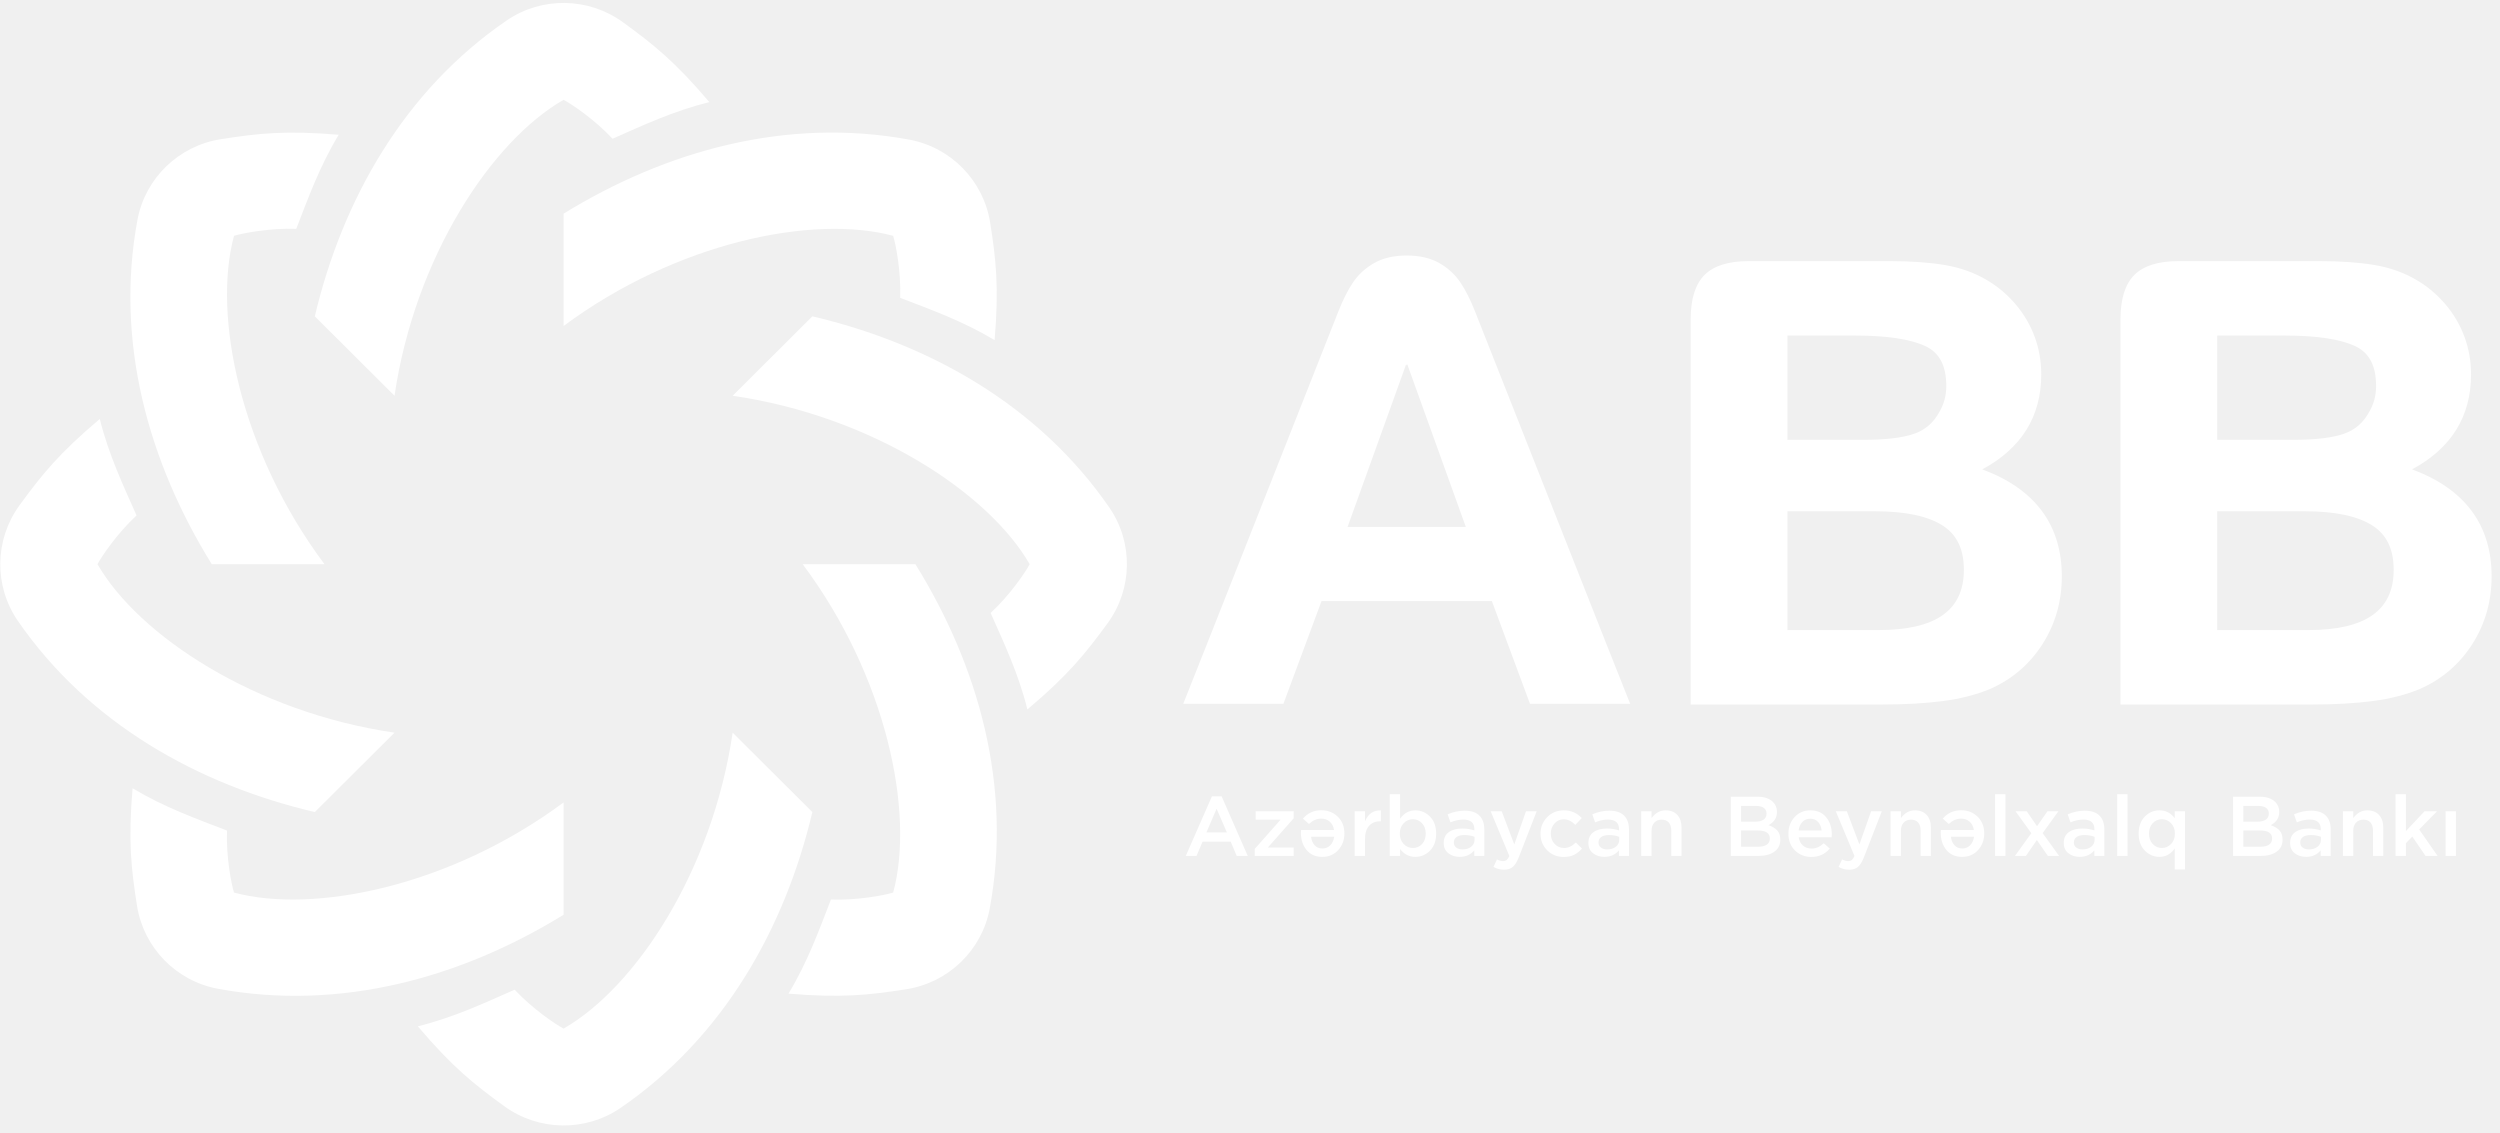
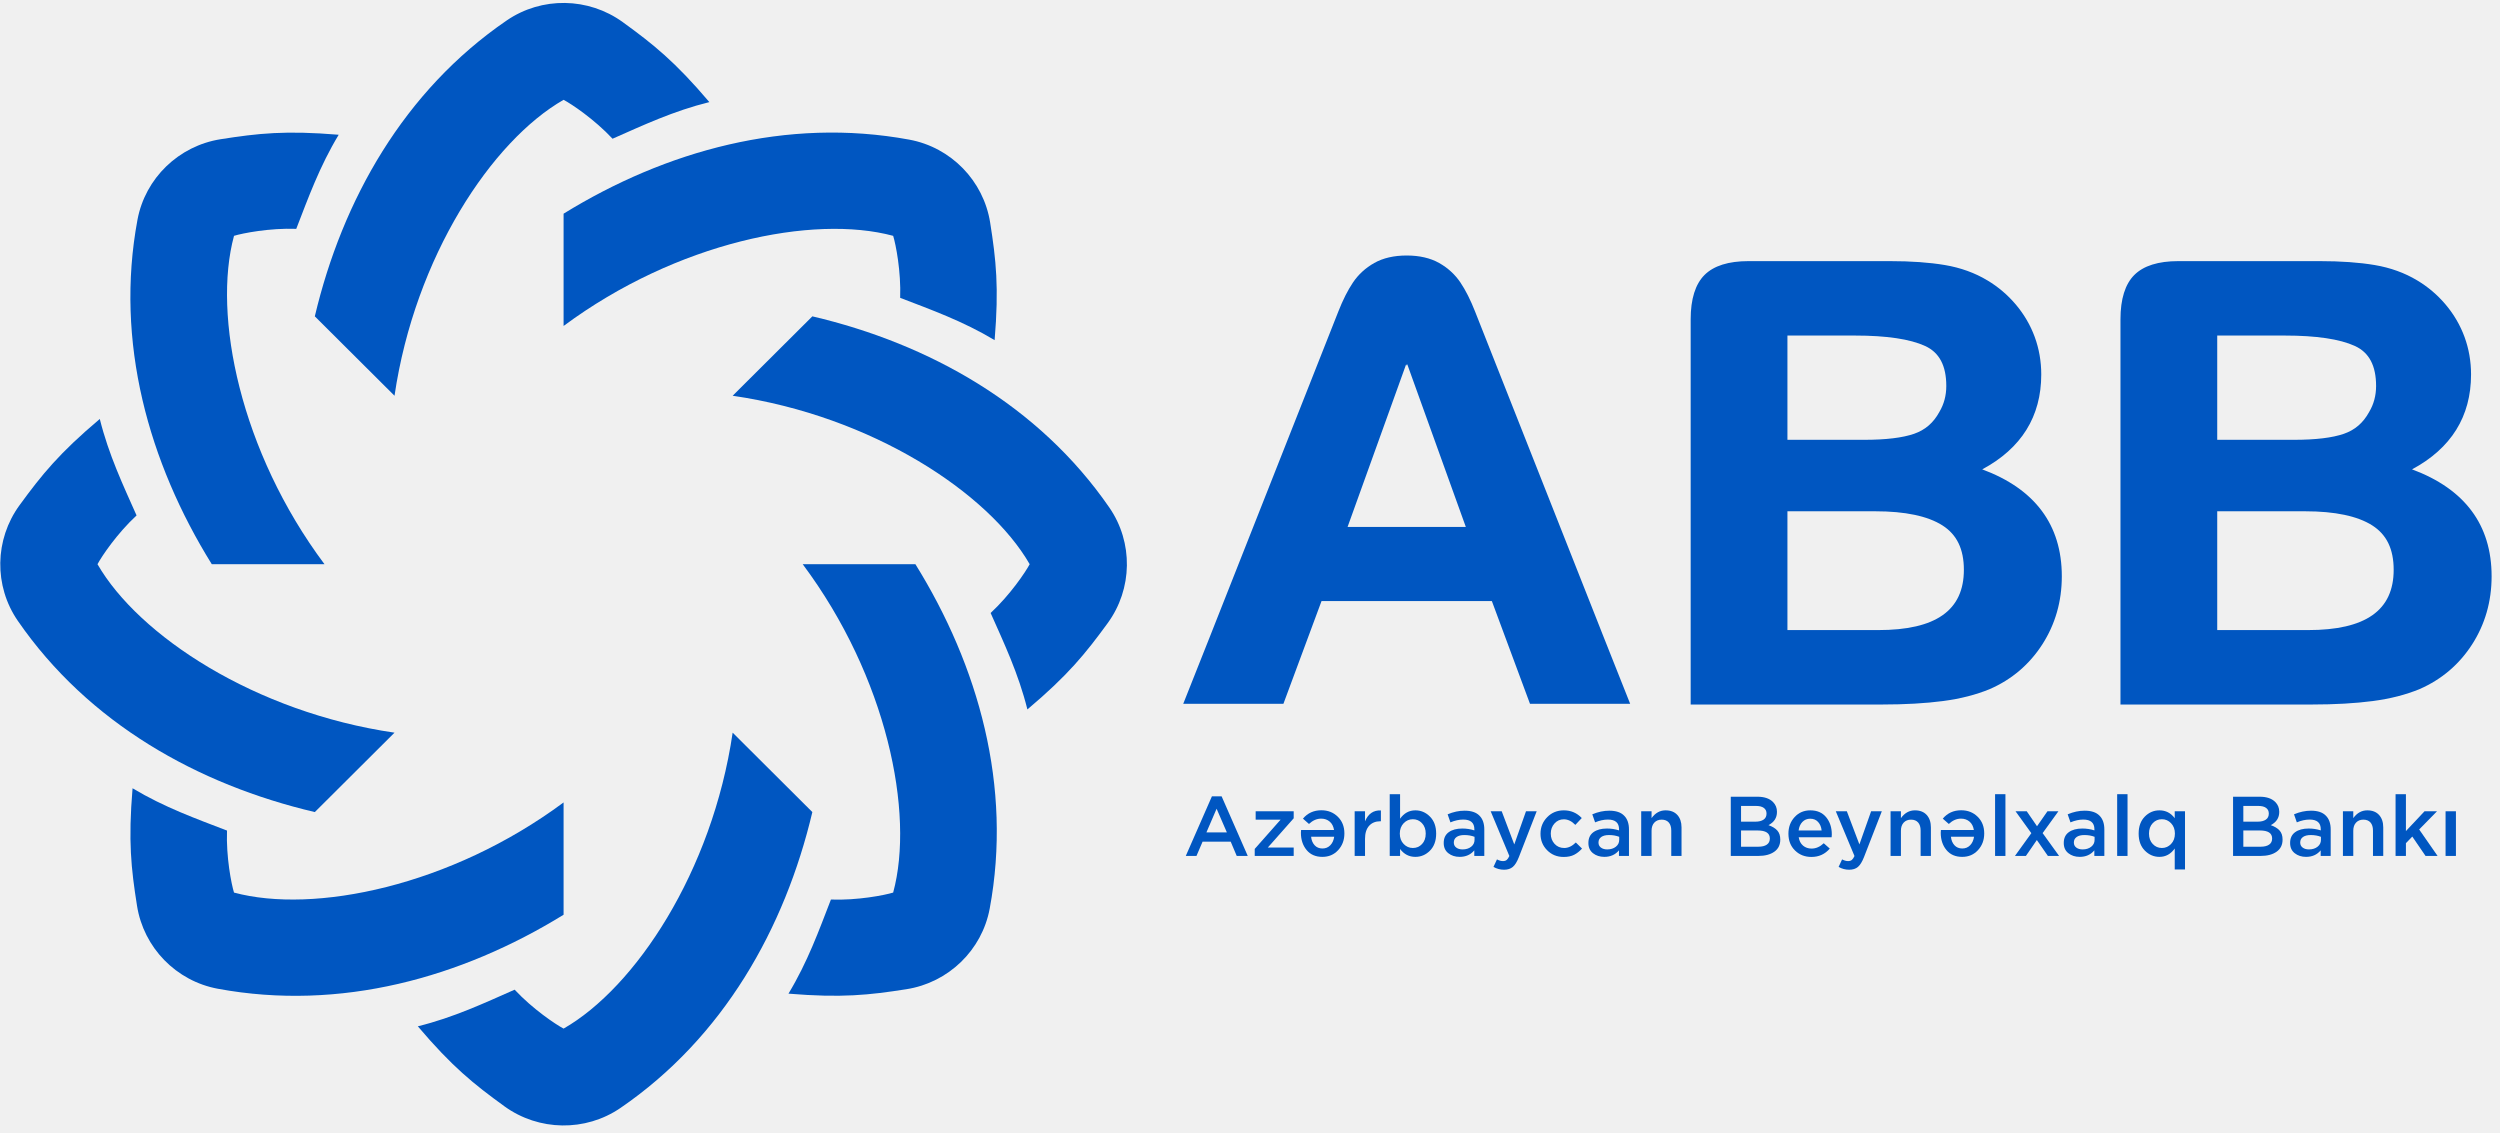
<svg xmlns="http://www.w3.org/2000/svg" width="658" height="298" viewBox="0 0 658 298" fill="none">
-   <path fill-rule="evenodd" clip-rule="evenodd" d="M494.377 165.837H470.453V134.569H493.592C501.445 134.569 507.394 135.826 511.274 138.302C515.053 140.716 516.891 144.532 516.891 149.968C516.891 160.646 509.526 165.837 494.377 165.837ZM470.453 88.318H488.26C496.531 88.318 502.735 89.242 506.701 91.068C510.444 92.793 512.264 96.241 512.264 101.609C512.264 104.104 511.656 106.387 510.435 108.434C508.882 111.289 506.704 113.167 503.782 114.177C500.746 115.226 496.341 115.759 490.692 115.759H470.453V88.318ZM521.723 123.534C532.033 118.007 537.258 109.616 537.258 98.561C537.258 95.114 536.68 91.796 535.545 88.699C534.41 85.6 532.739 82.732 530.574 80.168C528.419 77.616 525.899 75.476 523.091 73.806C519.798 71.818 516.029 70.456 511.887 69.757C507.823 69.073 502.962 68.728 497.433 68.728H460.187C454.946 68.728 451.061 69.951 448.638 72.365C446.215 74.779 444.985 78.704 444.985 84.031V155.322V170.125V185.429H460.187H466.838H495.319C501.405 185.429 506.808 185.122 511.376 184.519C515.995 183.914 520.151 182.849 523.748 181.351C529.515 178.828 534.163 174.867 537.557 169.576C540.949 164.294 542.67 158.276 542.67 151.688C542.67 138.152 535.626 128.694 521.723 123.534Z" fill="white" />
-   <path fill-rule="evenodd" clip-rule="evenodd" d="M370.102 95.857L370.244 96.243L370.384 95.857L385.802 138.681H370.244H354.684L370.102 95.857ZM347.83 158.193H370.244H392.654L402.691 185.237H429.058L421.733 166.788C421.371 165.843 420.978 164.836 420.523 163.712L388.233 81.981C387.04 78.939 385.742 76.37 384.376 74.342C382.962 72.241 381.079 70.516 378.779 69.218C376.462 67.912 373.592 67.249 370.244 67.249C366.894 67.249 364.024 67.912 361.708 69.218C359.408 70.516 357.525 72.241 356.11 74.342C354.744 76.37 353.446 78.939 352.252 81.981L319.964 163.712C319.507 164.836 319.113 165.843 318.752 166.788L311.428 185.237H337.795L347.83 158.193Z" fill="white" />
-   <path fill-rule="evenodd" clip-rule="evenodd" d="M607.499 165.837H583.574V134.569H606.715C614.567 134.569 620.517 135.826 624.397 138.302C628.176 140.716 630.014 144.532 630.014 149.968C630.014 160.646 622.649 165.837 607.499 165.837ZM583.574 88.318H601.383C609.652 88.318 615.857 89.242 619.823 91.068C623.567 92.793 625.387 96.241 625.387 101.609C625.387 104.104 624.779 106.387 623.558 108.434C622.004 111.289 619.827 113.167 616.905 114.177C613.868 115.226 609.464 115.759 603.815 115.759H583.574V88.318ZM634.845 123.534C645.156 118.007 650.381 109.616 650.381 98.561C650.381 95.114 649.804 91.796 648.668 88.699C647.533 85.6 645.861 82.732 643.696 80.168C641.542 77.616 639.022 75.476 636.214 73.806C632.921 71.818 629.152 70.456 625.01 69.757C620.946 69.073 616.085 68.728 610.556 68.728H573.31C568.069 68.728 564.183 69.951 561.761 72.365C559.338 74.779 558.108 78.704 558.108 84.031V155.322V170.125V185.429H573.31H579.961H608.44C614.527 185.429 619.931 185.122 624.499 184.519C629.118 183.914 633.273 182.849 636.87 181.351C642.638 178.828 647.286 174.867 650.68 169.576C654.072 164.294 655.793 158.276 655.793 151.688C655.793 138.152 648.749 128.694 634.845 123.534Z" fill="white" />
-   <path fill-rule="evenodd" clip-rule="evenodd" d="M55.741 148.498C39.104 121.693 30.2 89.979 36.183 57.845C38.225 46.884 47.052 38.371 58.104 36.636C67.994 35.083 75.141 34.306 89.148 35.466C84.1 43.814 81.113 52.141 77.974 60.234C70.978 59.982 63.851 61.377 61.593 62.069C55.909 83.005 63.244 118.846 85.405 148.498H55.741Z" fill="white" />
-   <path fill-rule="evenodd" clip-rule="evenodd" d="M82.86 83.262C90.119 52.587 106.331 23.888 133.367 5.383C142.589 -0.931 154.874 -0.731 163.92 5.829C172.015 11.698 177.621 16.183 186.702 26.872C177.207 29.219 169.186 33.004 161.222 36.514C156.454 31.406 150.425 27.371 148.336 26.271C129.46 37.069 109.209 67.582 103.837 104.162L82.86 83.262Z" fill="white" />
-   <path fill-rule="evenodd" clip-rule="evenodd" d="M148.336 56.239C175.239 39.663 207.07 30.791 239.321 36.753C250.322 38.787 258.867 47.582 260.61 58.594C262.166 68.447 262.948 75.569 261.784 89.525C253.404 84.495 245.047 81.519 236.923 78.391C237.177 71.42 235.778 64.32 235.081 62.07C214.069 56.407 178.098 63.715 148.336 85.795V56.239Z" fill="white" />
-   <path fill-rule="evenodd" clip-rule="evenodd" d="M213.813 83.261C244.601 90.493 273.404 106.646 291.977 133.584C298.314 142.773 298.114 155.013 291.529 164.026C285.639 172.09 281.138 177.676 270.41 186.724C268.054 177.263 264.255 169.273 260.733 161.337C265.859 156.586 269.908 150.58 271.013 148.498C260.175 129.691 229.551 109.514 192.836 104.161L213.813 83.261Z" fill="white" />
-   <path fill-rule="evenodd" clip-rule="evenodd" d="M240.934 148.497C257.57 175.301 266.475 207.015 260.49 239.15C258.449 250.111 249.622 258.625 238.57 260.36C228.681 261.911 221.533 262.689 207.526 261.529C212.574 253.181 215.561 244.853 218.701 236.76C225.697 237.014 232.822 235.619 235.081 234.925C240.765 213.99 233.43 178.148 211.268 148.497H240.934Z" fill="white" />
-   <path fill-rule="evenodd" clip-rule="evenodd" d="M213.812 213.737C206.553 244.411 190.341 273.111 163.305 291.616C154.083 297.928 141.798 297.729 132.751 291.17C124.658 285.301 119.052 280.816 109.971 270.126C119.465 267.778 127.487 263.994 135.451 260.485C140.218 265.591 146.247 269.626 148.337 270.727C167.213 259.927 187.463 229.417 192.835 192.836L213.812 213.737Z" fill="white" />
-   <path fill-rule="evenodd" clip-rule="evenodd" d="M148.336 240.758C121.433 257.334 89.602 266.207 57.351 260.243C46.35 258.21 37.804 249.414 36.064 238.402C34.506 228.55 33.725 221.429 34.889 207.472C43.269 212.501 51.626 215.477 59.749 218.607C59.495 225.577 60.895 232.676 61.591 234.926C82.603 240.59 118.576 233.281 148.336 211.201V240.758Z" fill="white" />
-   <path fill-rule="evenodd" clip-rule="evenodd" d="M82.861 213.737C52.074 206.505 23.27 190.353 4.697 163.414C-1.64 154.225 -1.439 141.987 5.145 132.972C11.035 124.909 15.537 119.322 26.265 110.274C28.62 119.733 32.419 127.726 35.942 135.661C30.815 140.411 26.766 146.418 25.661 148.5C36.499 167.307 67.124 187.484 103.838 192.838L82.861 213.737Z" fill="white" />
-   <path fill-rule="evenodd" clip-rule="evenodd" d="M317.527 219.094H322.913L320.209 212.859L317.527 219.094ZM312.098 225.284L318.98 209.587H321.527L328.41 225.284H325.506L323.919 221.521H316.522L314.913 225.284H312.098Z" fill="white" />
-   <path fill-rule="evenodd" clip-rule="evenodd" d="M330.243 225.282V223.434L337.058 215.729H330.489V213.527H340.5V215.375L333.684 223.077H340.5V225.282H330.243Z" fill="white" />
-   <path fill-rule="evenodd" clip-rule="evenodd" d="M351.16 220.23H345.083C345.17 221.135 345.476 221.877 345.998 222.456C346.519 223.035 347.212 223.323 348.076 223.323C348.896 223.323 349.58 223.042 350.132 222.478C350.683 221.915 351.025 221.165 351.16 220.23ZM347.785 213.26C349.513 213.26 350.956 213.829 352.111 214.965C353.265 216.101 353.843 217.557 353.843 219.339V219.384C353.843 221.106 353.297 222.561 352.21 223.748C351.123 224.936 349.737 225.529 348.054 225.529C346.265 225.529 344.877 224.924 343.886 223.714C342.896 222.506 342.4 221.002 342.4 219.206C342.4 219.057 342.415 218.805 342.444 218.449H351.116C350.965 217.498 350.586 216.764 349.975 216.245C349.364 215.725 348.62 215.465 347.741 215.465C346.58 215.465 345.506 215.932 344.523 216.867L342.936 215.465C344.172 213.995 345.789 213.26 347.785 213.26Z" fill="white" />
-   <path fill-rule="evenodd" clip-rule="evenodd" d="M356.547 225.285V213.53H359.273V216.178C360.108 214.174 361.5 213.216 363.452 213.304V216.156H363.297C362.058 216.156 361.079 216.553 360.357 217.346C359.634 218.142 359.273 219.295 359.273 220.809V225.285H356.547Z" fill="white" />
-   <path fill-rule="evenodd" clip-rule="evenodd" d="M369.439 222.132C370.109 222.837 370.92 223.191 371.874 223.191C372.828 223.191 373.629 222.846 374.277 222.156C374.924 221.465 375.249 220.555 375.249 219.428V219.384C375.249 218.269 374.921 217.365 374.266 216.666C373.61 215.969 372.813 215.62 371.874 215.62C370.92 215.62 370.109 215.974 369.439 216.677C368.769 217.382 368.433 218.284 368.433 219.384V219.428C368.433 220.526 368.769 221.428 369.439 222.132ZM372.523 225.528C370.884 225.528 369.543 224.838 368.5 223.457V225.283H365.774V209.03H368.5V215.486C369.543 214.018 370.884 213.282 372.523 213.282C373.997 213.282 375.279 213.832 376.365 214.93C377.454 216.029 377.997 217.513 377.997 219.384V219.428C377.997 221.297 377.459 222.782 376.378 223.881C375.297 224.979 374.013 225.528 372.523 225.528Z" fill="white" />
-   <path fill-rule="evenodd" clip-rule="evenodd" d="M384.948 223.567C385.855 223.567 386.608 223.335 387.205 222.866C387.802 222.399 388.099 221.795 388.099 221.053V220.249C387.295 219.939 386.4 219.784 385.417 219.784C384.538 219.784 383.856 219.955 383.372 220.295C382.889 220.638 382.647 221.118 382.647 221.743V221.787C382.647 222.335 382.861 222.771 383.295 223.089C383.725 223.41 384.277 223.567 384.948 223.567ZM384.189 225.527C383.01 225.527 382.017 225.209 381.206 224.571C380.394 223.932 379.987 223.041 379.987 221.899V221.855C379.987 220.607 380.43 219.664 381.317 219.027C382.202 218.388 383.392 218.068 384.88 218.068C385.968 218.068 387.026 218.232 388.053 218.559V218.269C388.053 216.561 387.078 215.709 385.127 215.709C384.053 215.709 382.929 215.954 381.753 216.444L381.016 214.328C382.52 213.69 384.009 213.372 385.485 213.372C387.241 213.372 388.546 213.809 389.394 214.685C390.244 215.53 390.669 216.74 390.669 218.313V225.283H388.032V223.813C387.078 224.956 385.797 225.527 384.189 225.527Z" fill="white" />
-   <path fill-rule="evenodd" clip-rule="evenodd" d="M398.558 222.255L401.642 213.527H404.457L399.765 225.594C399.287 226.811 398.76 227.669 398.179 228.166C397.597 228.664 396.829 228.912 395.876 228.912C394.878 228.912 393.947 228.666 393.081 228.176L393.999 226.195C394.566 226.493 395.095 226.64 395.586 226.64C395.988 226.64 396.313 226.54 396.558 226.34C396.803 226.14 397.038 225.795 397.26 225.304L392.346 213.527H395.25L398.558 222.255Z" fill="white" />
-   <path fill-rule="evenodd" clip-rule="evenodd" d="M411.563 225.55C409.82 225.55 408.367 224.961 407.204 223.782C406.042 222.601 405.461 221.165 405.461 219.472V219.428C405.461 217.735 406.046 216.287 407.217 215.085C408.385 213.883 409.85 213.282 411.607 213.282C413.47 213.282 415.041 213.959 416.323 215.308L414.625 217.112C413.684 216.132 412.673 215.642 411.584 215.642C410.616 215.642 409.804 216.005 409.149 216.733C408.493 217.461 408.167 218.344 408.167 219.384V219.428C408.167 220.482 408.497 221.372 409.16 222.1C409.822 222.826 410.668 223.191 411.697 223.191C412.769 223.191 413.79 222.709 414.758 221.743L416.389 223.346C415.749 224.058 415.055 224.603 414.311 224.983C413.566 225.362 412.649 225.55 411.563 225.55Z" fill="white" />
-   <path fill-rule="evenodd" clip-rule="evenodd" d="M423.025 223.567C423.934 223.567 424.687 223.335 425.283 222.866C425.88 222.399 426.177 221.795 426.177 221.053V220.249C425.372 219.939 424.479 219.784 423.495 219.784C422.616 219.784 421.935 219.955 421.451 220.295C420.966 220.638 420.724 221.118 420.724 221.743V221.787C420.724 222.335 420.94 222.771 421.372 223.089C421.804 223.41 422.356 223.567 423.025 223.567ZM422.266 225.527C421.089 225.527 420.095 225.209 419.283 224.571C418.471 223.932 418.066 223.041 418.066 221.899V221.855C418.066 220.607 418.508 219.664 419.394 219.027C420.28 218.388 421.469 218.068 422.958 218.068C424.047 218.068 425.103 218.232 426.132 218.559V218.269C426.132 216.561 425.157 215.709 423.204 215.709C422.132 215.709 421.006 215.954 419.83 216.444L419.093 214.328C420.598 213.69 422.087 213.372 423.562 213.372C425.319 213.372 426.624 213.809 427.473 214.685C428.323 215.53 428.746 216.74 428.746 218.313V225.283H426.111V223.813C425.157 224.956 423.875 225.527 422.266 225.527Z" fill="white" />
-   <path fill-rule="evenodd" clip-rule="evenodd" d="M431.965 225.283V213.527H434.692V215.329C435.676 213.964 436.904 213.282 438.378 213.282C439.705 213.282 440.736 213.686 441.474 214.495C442.211 215.304 442.579 216.399 442.579 217.78V225.283H439.877V218.603C439.877 217.683 439.655 216.975 439.217 216.475C438.776 215.979 438.154 215.73 437.351 215.73C436.546 215.73 435.902 215.99 435.417 216.51C434.934 217.029 434.692 217.742 434.692 218.647V225.283H431.965Z" fill="white" />
-   <path fill-rule="evenodd" clip-rule="evenodd" d="M465.82 220.718V220.674C465.82 219.278 464.748 218.581 462.603 218.581H458.245V222.855H462.803C463.758 222.855 464.497 222.673 465.027 222.309C465.556 221.946 465.82 221.415 465.82 220.718ZM464.948 214.149V214.105C464.948 213.481 464.713 212.996 464.244 212.647C463.774 212.299 463.094 212.123 462.2 212.123H458.245V216.264H461.999C462.923 216.264 463.645 216.085 464.167 215.729C464.688 215.375 464.948 214.848 464.948 214.149ZM455.54 225.282V209.696H462.557C464.358 209.696 465.723 210.156 466.647 211.077C467.346 211.775 467.697 212.636 467.697 213.659V213.703C467.697 215.249 466.951 216.406 465.461 217.176C466.476 217.534 467.247 218.001 467.775 218.581C468.303 219.159 468.569 219.953 468.569 220.963V221.008C468.569 222.372 468.048 223.426 467.005 224.167C465.962 224.911 464.553 225.282 462.779 225.282H455.54Z" fill="white" />
-   <path fill-rule="evenodd" clip-rule="evenodd" d="M473.396 218.581H479.451C479.362 217.676 479.056 216.933 478.534 216.355C478.013 215.776 477.32 215.485 476.456 215.485C475.623 215.485 474.933 215.768 474.39 216.332C473.845 216.895 473.514 217.645 473.396 218.581ZM476.769 225.548C475.041 225.548 473.599 224.981 472.444 223.847C471.289 222.71 470.714 221.245 470.714 219.449V219.404C470.714 217.683 471.257 216.231 472.345 215.052C473.432 213.872 474.811 213.282 476.48 213.282C478.267 213.282 479.655 213.886 480.647 215.095C481.638 216.305 482.132 217.809 482.132 219.604C482.132 219.753 482.117 220.004 482.088 220.362H473.418C473.567 221.313 473.946 222.046 474.557 222.566C475.168 223.085 475.919 223.346 476.813 223.346C477.961 223.346 479.026 222.877 480.01 221.943L481.597 223.346C480.344 224.815 478.736 225.548 476.769 225.548Z" fill="white" />
-   <path fill-rule="evenodd" clip-rule="evenodd" d="M489.395 222.255L492.479 213.527H495.295L490.602 225.594C490.125 226.811 489.597 227.669 489.017 228.166C488.436 228.664 487.667 228.912 486.713 228.912C485.716 228.912 484.785 228.666 483.92 228.176L484.838 226.195C485.403 226.493 485.933 226.64 486.424 226.64C486.826 226.64 487.15 226.54 487.396 226.34C487.641 226.14 487.876 225.795 488.099 225.304L483.183 213.527H486.089L489.395 222.255Z" fill="white" />
-   <path fill-rule="evenodd" clip-rule="evenodd" d="M497.596 225.283V213.527H500.323V215.329C501.307 213.964 502.537 213.282 504.009 213.282C505.335 213.282 506.368 213.686 507.105 214.495C507.842 215.304 508.212 216.399 508.212 217.78V225.283H505.508V218.603C505.508 217.683 505.287 216.975 504.848 216.475C504.407 215.979 503.786 215.73 502.982 215.73C502.178 215.73 501.533 215.99 501.049 216.51C500.565 217.029 500.323 217.742 500.323 218.647V225.283H497.596Z" fill="white" />
-   <path fill-rule="evenodd" clip-rule="evenodd" d="M519.564 220.23H513.486C513.574 221.135 513.879 221.877 514.401 222.456C514.923 223.035 515.616 223.323 516.48 223.323C517.299 223.323 517.983 223.042 518.535 222.478C519.087 221.915 519.428 221.165 519.564 220.23ZM516.188 213.26C517.917 213.26 519.359 213.829 520.514 214.965C521.667 216.101 522.246 217.557 522.246 219.339V219.384C522.246 221.106 521.7 222.561 520.614 223.748C519.526 224.936 518.141 225.529 516.457 225.529C514.668 225.529 513.28 224.924 512.29 223.714C511.299 222.506 510.804 221.002 510.804 219.206C510.804 219.057 510.818 218.805 510.848 218.449H519.519C519.369 217.498 518.99 216.764 518.379 216.245C517.768 215.725 517.024 215.465 516.145 215.465C514.983 215.465 513.91 215.932 512.927 216.867L511.34 215.465C512.577 213.995 514.193 213.26 516.188 213.26Z" fill="white" />
-   <path fill-rule="evenodd" clip-rule="evenodd" d="M525.105 225.284H527.831V209.03H525.105V225.284Z" fill="white" />
-   <path fill-rule="evenodd" clip-rule="evenodd" d="M533.44 213.527L536.143 217.468L538.892 213.527H541.774L537.619 219.272L541.954 225.282H539.003L536.099 221.096L533.216 225.282H530.333L534.646 219.293L530.489 213.527H533.44Z" fill="white" />
-   <path fill-rule="evenodd" clip-rule="evenodd" d="M548.144 223.567C549.052 223.567 549.805 223.335 550.402 222.866C550.997 222.399 551.295 221.795 551.295 221.053V220.249C550.491 219.939 549.596 219.784 548.615 219.784C547.733 219.784 547.053 219.955 546.568 220.295C546.085 220.638 545.843 221.118 545.843 221.743V221.787C545.843 222.335 546.059 222.771 546.491 223.089C546.923 223.41 547.475 223.567 548.144 223.567ZM547.385 225.527C546.206 225.527 545.213 225.209 544.402 224.571C543.589 223.932 543.183 223.041 543.183 221.899V221.855C543.183 220.607 543.626 219.664 544.513 219.027C545.398 218.388 546.587 218.068 548.077 218.068C549.164 218.068 550.223 218.232 551.25 218.559V218.269C551.25 216.561 550.274 215.709 548.323 215.709C547.249 215.709 546.125 215.954 544.949 216.444L544.211 214.328C545.716 213.69 547.205 213.372 548.681 213.372C550.438 213.372 551.742 213.809 552.592 214.685C553.441 215.53 553.864 216.74 553.864 218.313V225.283H551.228V223.813C550.274 224.956 548.993 225.527 547.385 225.527Z" fill="white" />
-   <path fill-rule="evenodd" clip-rule="evenodd" d="M557.24 225.284H559.966V209.03H557.24V225.284Z" fill="white" />
-   <path fill-rule="evenodd" clip-rule="evenodd" d="M569.015 223.189C569.954 223.189 570.759 222.836 571.428 222.131C572.099 221.428 572.434 220.524 572.434 219.426V219.382C572.434 218.283 572.099 217.382 571.428 216.677C570.759 215.972 569.954 215.619 569.015 215.619C568.061 215.619 567.256 215.964 566.603 216.654C565.946 217.345 565.619 218.254 565.619 219.382V219.426C565.619 220.54 565.946 221.445 566.603 222.143C567.256 222.84 568.061 223.189 569.015 223.189ZM572.389 228.844V223.323C571.348 224.792 570.007 225.528 568.367 225.528C566.894 225.528 565.612 224.977 564.523 223.88C563.437 222.781 562.892 221.297 562.892 219.426V219.382C562.892 217.511 563.432 216.028 564.513 214.929C565.592 213.831 566.878 213.282 568.367 213.282C570.022 213.282 571.362 213.972 572.389 215.353V213.526H575.094V228.844H572.389Z" fill="white" />
-   <path fill-rule="evenodd" clip-rule="evenodd" d="M598.021 220.718V220.674C598.021 219.278 596.949 218.581 594.804 218.581H590.445V222.855H595.004C595.958 222.855 596.699 222.673 597.227 222.309C597.757 221.946 598.021 221.415 598.021 220.718ZM597.149 214.149V214.105C597.149 213.481 596.914 212.996 596.445 212.647C595.975 212.299 595.295 212.123 594.4 212.123H590.445V216.264H594.2C595.123 216.264 595.846 216.085 596.367 215.729C596.889 215.375 597.149 214.848 597.149 214.149ZM587.741 225.282V209.696H594.758C596.559 209.696 597.924 210.156 598.847 211.077C599.548 211.775 599.898 212.636 599.898 213.659V213.703C599.898 215.249 599.152 216.406 597.662 217.176C598.677 217.534 599.447 218.001 599.976 218.581C600.504 219.159 600.77 219.953 600.77 220.963V221.008C600.77 222.372 600.249 223.426 599.205 224.167C598.164 224.911 596.754 225.282 594.98 225.282H587.741Z" fill="white" />
-   <path fill-rule="evenodd" clip-rule="evenodd" d="M607.719 223.567C608.627 223.567 609.379 223.335 609.975 222.866C610.572 222.399 610.871 221.795 610.871 221.053V220.249C610.065 219.939 609.171 219.784 608.189 219.784C607.31 219.784 606.628 219.955 606.144 220.295C605.66 220.638 605.418 221.118 605.418 221.743V221.787C605.418 222.335 605.633 222.771 606.066 223.089C606.497 223.41 607.05 223.567 607.719 223.567ZM606.959 225.527C605.781 225.527 604.789 225.209 603.977 224.571C603.164 223.932 602.759 223.041 602.759 221.899V221.855C602.759 220.607 603.202 219.664 604.088 219.027C604.974 218.388 606.162 218.068 607.652 218.068C608.739 218.068 609.797 218.232 610.825 218.559V218.269C610.825 216.561 609.848 215.709 607.898 215.709C606.824 215.709 605.7 215.954 604.523 216.444L603.786 214.328C605.291 213.69 606.779 213.372 608.255 213.372C610.012 213.372 611.317 213.809 612.166 214.685C613.016 215.53 613.439 216.74 613.439 218.313V225.283H610.803V223.813C609.849 224.956 608.569 225.527 606.959 225.527Z" fill="white" />
-   <path fill-rule="evenodd" clip-rule="evenodd" d="M616.657 225.283V213.527H619.382V215.329C620.366 213.964 621.595 213.282 623.07 213.282C624.396 213.282 625.428 213.686 626.165 214.495C626.902 215.304 627.271 216.399 627.271 217.78V225.283H624.568V218.603C624.568 217.683 624.347 216.975 623.909 216.475C623.468 215.979 622.846 215.73 622.042 215.73C621.238 215.73 620.593 215.99 620.109 216.51C619.625 217.029 619.382 217.742 619.382 218.647V225.283H616.657Z" fill="white" />
-   <path fill-rule="evenodd" clip-rule="evenodd" d="M630.513 225.284V209.03H633.239V218.738L638.133 213.529H641.418L636.725 218.315L641.574 225.284H638.402L634.915 220.184L633.239 221.921V225.284H630.513Z" fill="white" />
-   <path fill-rule="evenodd" clip-rule="evenodd" d="M643.674 225.282H646.4V213.527H643.674V225.282Z" fill="white" />
+   <path fill-rule="evenodd" clip-rule="evenodd" d="M494.377 165.837H470.453V134.569H493.592C501.445 134.569 507.394 135.826 511.274 138.302C515.053 140.716 516.891 144.532 516.891 149.968C516.891 160.646 509.526 165.837 494.377 165.837ZM470.453 88.318H488.26C496.531 88.318 502.735 89.242 506.701 91.068C510.444 92.793 512.264 96.241 512.264 101.609C512.264 104.104 511.656 106.387 510.435 108.434C508.882 111.289 506.704 113.167 503.782 114.177C500.746 115.226 496.341 115.759 490.692 115.759H470.453V88.318ZM521.723 123.534C532.033 118.007 537.258 109.616 537.258 98.561C537.258 95.114 536.68 91.796 535.545 88.699C534.41 85.6 532.739 82.732 530.574 80.168C528.419 77.616 525.899 75.476 523.091 73.806C519.798 71.819 516.029 70.456 511.887 69.757C507.823 69.073 502.962 68.728 497.433 68.728H460.187C454.946 68.728 451.061 69.951 448.638 72.365C446.215 74.779 444.985 78.704 444.985 84.031V155.322V170.125V185.429H460.187H466.838H495.319C501.405 185.429 506.808 185.122 511.376 184.519C515.995 183.914 520.151 182.849 523.748 181.351C529.515 178.828 534.163 174.867 537.557 169.576C540.949 164.294 542.67 158.276 542.67 151.688C542.67 138.152 535.626 128.694 521.723 123.534Z" fill="#0056C1" />
+   <path fill-rule="evenodd" clip-rule="evenodd" d="M370.102 95.857L370.244 96.243L370.384 95.857L385.802 138.681H370.244H354.684L370.102 95.857ZM347.83 158.193H370.244H392.654L402.691 185.237H429.058L421.733 166.788C421.371 165.843 420.978 164.836 420.523 163.712L388.233 81.981C387.04 78.939 385.742 76.37 384.376 74.342C382.962 72.241 381.079 70.516 378.779 69.218C376.462 67.912 373.592 67.249 370.244 67.249C366.894 67.249 364.024 67.912 361.708 69.218C359.408 70.516 357.525 72.241 356.11 74.342C354.744 76.37 353.446 78.939 352.252 81.981L319.964 163.712C319.507 164.836 319.113 165.843 318.752 166.788L311.428 185.237H337.795L347.83 158.193Z" fill="#0056C1" />
+   <path fill-rule="evenodd" clip-rule="evenodd" d="M607.499 165.837H583.574V134.569H606.715C614.567 134.569 620.517 135.826 624.397 138.302C628.176 140.716 630.014 144.532 630.014 149.968C630.014 160.646 622.649 165.837 607.499 165.837ZM583.574 88.318H601.383C609.652 88.318 615.857 89.242 619.823 91.068C623.567 92.793 625.387 96.241 625.387 101.609C625.387 104.104 624.779 106.387 623.558 108.434C622.004 111.289 619.827 113.167 616.905 114.177C613.868 115.226 609.464 115.759 603.815 115.759H583.574V88.318ZM634.845 123.534C645.156 118.007 650.381 109.616 650.381 98.561C650.381 95.114 649.804 91.796 648.668 88.699C647.533 85.6 645.861 82.732 643.696 80.168C641.542 77.616 639.022 75.476 636.214 73.806C632.921 71.819 629.152 70.456 625.01 69.757C620.946 69.073 616.085 68.728 610.556 68.728H573.31C568.069 68.728 564.183 69.951 561.761 72.365C559.338 74.779 558.108 78.704 558.108 84.031V155.322V170.125V185.429H573.31H579.961H608.44C614.527 185.429 619.931 185.122 624.499 184.519C629.118 183.914 633.273 182.849 636.87 181.351C642.638 178.828 647.286 174.867 650.68 169.576C654.072 164.294 655.793 158.276 655.793 151.688C655.793 138.152 648.749 128.694 634.845 123.534Z" fill="#0056C1" />
+   <path fill-rule="evenodd" clip-rule="evenodd" d="M55.741 148.498C39.104 121.693 30.2 89.979 36.183 57.845C38.225 46.884 47.052 38.371 58.104 36.636C67.994 35.083 75.141 34.306 89.148 35.466C84.1 43.814 81.113 52.141 77.974 60.234C70.978 59.982 63.851 61.377 61.593 62.07C55.909 83.005 63.244 118.846 85.405 148.498H55.741Z" fill="#0056C1" />
+   <path fill-rule="evenodd" clip-rule="evenodd" d="M82.86 83.262C90.119 52.587 106.331 23.888 133.367 5.383C142.589 -0.931 154.874 -0.731 163.92 5.829C172.015 11.698 177.621 16.183 186.702 26.872C177.207 29.219 169.186 33.004 161.222 36.514C156.454 31.406 150.425 27.371 148.336 26.271C129.46 37.069 109.209 67.582 103.837 104.162L82.86 83.262Z" fill="#0056C1" />
+   <path fill-rule="evenodd" clip-rule="evenodd" d="M148.336 56.239C175.239 39.663 207.07 30.791 239.321 36.752C250.322 38.787 258.867 47.582 260.61 58.594C262.166 68.447 262.948 75.569 261.784 89.525C253.404 84.495 245.047 81.519 236.923 78.391C237.177 71.42 235.778 64.32 235.081 62.07C214.069 56.407 178.098 63.715 148.336 85.795V56.239Z" fill="#0056C1" />
+   <path fill-rule="evenodd" clip-rule="evenodd" d="M213.813 83.261C244.601 90.493 273.404 106.646 291.977 133.584C298.314 142.773 298.114 155.013 291.529 164.026C285.639 172.09 281.138 177.676 270.41 186.724C268.054 177.263 264.255 169.273 260.733 161.337C265.859 156.586 269.908 150.58 271.013 148.498C260.175 129.691 229.551 109.514 192.836 104.161L213.813 83.261Z" fill="#0056C1" />
+   <path fill-rule="evenodd" clip-rule="evenodd" d="M240.934 148.497C257.57 175.301 266.475 207.015 260.49 239.15C258.449 250.111 249.622 258.625 238.57 260.36C228.681 261.911 221.533 262.689 207.526 261.529C212.574 253.181 215.561 244.853 218.701 236.76C225.697 237.013 232.822 235.619 235.081 234.925C240.765 213.99 233.43 178.148 211.268 148.497H240.934Z" fill="#0056C1" />
+   <path fill-rule="evenodd" clip-rule="evenodd" d="M213.812 213.737C206.553 244.411 190.341 273.111 163.305 291.616C154.083 297.928 141.798 297.729 132.751 291.17C124.658 285.301 119.052 280.816 109.971 270.126C119.465 267.778 127.487 263.994 135.451 260.485C140.218 265.591 146.247 269.626 148.337 270.727C167.213 259.927 187.463 229.417 192.835 192.836L213.812 213.737Z" fill="#0056C1" />
+   <path fill-rule="evenodd" clip-rule="evenodd" d="M148.336 240.758C121.433 257.334 89.602 266.207 57.351 260.243C46.35 258.21 37.804 249.414 36.064 238.402C34.506 228.55 33.725 221.429 34.889 207.472C43.269 212.501 51.626 215.477 59.749 218.607C59.495 225.577 60.895 232.676 61.591 234.926C82.603 240.59 118.576 233.281 148.336 211.201V240.758Z" fill="#0056C1" />
+   <path fill-rule="evenodd" clip-rule="evenodd" d="M82.861 213.737C52.074 206.505 23.27 190.353 4.697 163.414C-1.64 154.225 -1.439 141.987 5.145 132.972C11.035 124.909 15.537 119.322 26.265 110.274C28.62 119.733 32.419 127.726 35.942 135.661C30.815 140.411 26.766 146.418 25.661 148.5C36.499 167.307 67.124 187.484 103.838 192.838L82.861 213.737Z" fill="#0056C1" />
+   <path fill-rule="evenodd" clip-rule="evenodd" d="M317.527 219.094H322.913L320.209 212.859L317.527 219.094ZM312.098 225.284L318.98 209.587H321.527L328.41 225.284H325.506L323.919 221.521H316.522L314.913 225.284H312.098Z" fill="#0056C1" />
+   <path fill-rule="evenodd" clip-rule="evenodd" d="M330.243 225.282V223.434L337.058 215.729H330.489V213.527H340.5V215.375L333.684 223.077H340.5V225.282H330.243Z" fill="#0056C1" />
+   <path fill-rule="evenodd" clip-rule="evenodd" d="M351.16 220.23H345.083C345.17 221.135 345.476 221.877 345.998 222.456C346.519 223.035 347.212 223.324 348.076 223.324C348.896 223.324 349.58 223.042 350.132 222.478C350.683 221.915 351.025 221.165 351.16 220.23ZM347.785 213.261C349.513 213.261 350.956 213.829 352.111 214.965C353.265 216.101 353.843 217.557 353.843 219.339V219.384C353.843 221.106 353.297 222.561 352.21 223.748C351.123 224.936 349.737 225.529 348.054 225.529C346.265 225.529 344.877 224.924 343.886 223.714C342.896 222.506 342.4 221.002 342.4 219.206C342.4 219.057 342.415 218.805 342.444 218.449H351.116C350.965 217.498 350.586 216.764 349.975 216.245C349.364 215.725 348.62 215.465 347.741 215.465C346.58 215.465 345.506 215.932 344.523 216.867L342.936 215.465C344.172 213.995 345.789 213.261 347.785 213.261Z" fill="#0056C1" />
+   <path fill-rule="evenodd" clip-rule="evenodd" d="M356.547 225.285V213.53H359.273V216.178C360.108 214.174 361.5 213.216 363.452 213.304V216.156H363.297C362.058 216.156 361.079 216.553 360.357 217.346C359.634 218.142 359.273 219.295 359.273 220.809V225.285H356.547Z" fill="#0056C1" />
+   <path fill-rule="evenodd" clip-rule="evenodd" d="M369.439 222.132C370.109 222.837 370.92 223.191 371.874 223.191C372.828 223.191 373.629 222.846 374.277 222.156C374.924 221.465 375.249 220.554 375.249 219.428V219.384C375.249 218.269 374.921 217.365 374.266 216.666C373.61 215.969 372.813 215.62 371.874 215.62C370.92 215.62 370.109 215.974 369.439 216.677C368.769 217.382 368.433 218.284 368.433 219.384V219.428C368.433 220.525 368.769 221.428 369.439 222.132ZM372.523 225.528C370.884 225.528 369.543 224.838 368.5 223.457V225.282H365.774V209.03H368.5V215.486C369.543 214.018 370.884 213.282 372.523 213.282C373.997 213.282 375.279 213.832 376.365 214.93C377.454 216.029 377.997 217.513 377.997 219.384V219.428C377.997 221.297 377.459 222.782 376.378 223.881C375.297 224.979 374.013 225.528 372.523 225.528Z" fill="#0056C1" />
+   <path fill-rule="evenodd" clip-rule="evenodd" d="M384.948 223.567C385.855 223.567 386.608 223.335 387.205 222.866C387.802 222.399 388.099 221.795 388.099 221.053V220.249C387.295 219.939 386.4 219.784 385.417 219.784C384.538 219.784 383.856 219.955 383.372 220.295C382.889 220.638 382.647 221.118 382.647 221.743V221.787C382.647 222.335 382.861 222.771 383.295 223.089C383.725 223.41 384.277 223.567 384.948 223.567ZM384.189 225.527C383.01 225.527 382.017 225.209 381.206 224.571C380.394 223.932 379.987 223.041 379.987 221.899V221.855C379.987 220.607 380.43 219.664 381.317 219.027C382.202 218.388 383.392 218.068 384.88 218.068C385.968 218.068 387.026 218.232 388.053 218.559V218.269C388.053 216.561 387.078 215.709 385.127 215.709C384.053 215.709 382.929 215.954 381.753 216.444L381.016 214.328C382.52 213.69 384.009 213.372 385.485 213.372C387.241 213.372 388.546 213.809 389.394 214.685C390.244 215.53 390.669 216.74 390.669 218.313V225.283H388.032V223.813C387.078 224.956 385.797 225.527 384.189 225.527Z" fill="#0056C1" />
+   <path fill-rule="evenodd" clip-rule="evenodd" d="M398.558 222.255L401.642 213.527H404.457L399.765 225.594C399.287 226.811 398.76 227.669 398.179 228.166C397.597 228.664 396.829 228.912 395.876 228.912C394.878 228.912 393.947 228.666 393.081 228.176L393.999 226.195C394.566 226.493 395.095 226.64 395.586 226.64C395.988 226.64 396.313 226.54 396.558 226.34C396.803 226.14 397.038 225.795 397.26 225.304L392.346 213.527H395.25L398.558 222.255Z" fill="#0056C1" />
+   <path fill-rule="evenodd" clip-rule="evenodd" d="M411.563 225.55C409.82 225.55 408.367 224.961 407.204 223.782C406.042 222.601 405.461 221.165 405.461 219.472V219.428C405.461 217.735 406.046 216.287 407.217 215.085C408.385 213.883 409.85 213.282 411.607 213.282C413.47 213.282 415.041 213.959 416.323 215.308L414.625 217.112C413.684 216.132 412.673 215.642 411.584 215.642C410.616 215.642 409.804 216.005 409.149 216.733C408.493 217.461 408.167 218.344 408.167 219.384V219.428C408.167 220.482 408.497 221.372 409.16 222.1C409.822 222.826 410.668 223.191 411.697 223.191C412.769 223.191 413.79 222.709 414.758 221.743L416.389 223.346C415.749 224.058 415.055 224.603 414.311 224.983C413.566 225.362 412.649 225.55 411.563 225.55Z" fill="#0056C1" />
+   <path fill-rule="evenodd" clip-rule="evenodd" d="M423.025 223.567C423.934 223.567 424.687 223.335 425.283 222.866C425.88 222.399 426.177 221.795 426.177 221.053V220.249C425.372 219.939 424.479 219.784 423.495 219.784C422.616 219.784 421.935 219.955 421.451 220.295C420.966 220.638 420.724 221.118 420.724 221.743V221.787C420.724 222.335 420.94 222.771 421.372 223.089C421.804 223.41 422.356 223.567 423.025 223.567ZM422.266 225.527C421.089 225.527 420.095 225.209 419.283 224.571C418.471 223.932 418.066 223.041 418.066 221.899V221.855C418.066 220.607 418.508 219.664 419.394 219.027C420.28 218.388 421.469 218.068 422.958 218.068C424.047 218.068 425.103 218.232 426.132 218.559V218.269C426.132 216.561 425.157 215.709 423.204 215.709C422.132 215.709 421.006 215.954 419.83 216.444L419.093 214.328C420.598 213.69 422.087 213.372 423.562 213.372C425.319 213.372 426.624 213.809 427.473 214.685C428.323 215.53 428.746 216.74 428.746 218.313V225.283H426.111V223.813C425.157 224.956 423.875 225.527 422.266 225.527Z" fill="#0056C1" />
+   <path fill-rule="evenodd" clip-rule="evenodd" d="M431.965 225.283V213.527H434.692V215.329C435.676 213.964 436.904 213.282 438.378 213.282C439.705 213.282 440.736 213.686 441.474 214.495C442.211 215.304 442.579 216.399 442.579 217.78V225.283H439.877V218.603C439.877 217.683 439.655 216.975 439.217 216.475C438.776 215.979 438.154 215.73 437.351 215.73C436.546 215.73 435.902 215.99 435.417 216.51C434.934 217.029 434.692 217.742 434.692 218.647V225.283H431.965Z" fill="#0056C1" />
+   <path fill-rule="evenodd" clip-rule="evenodd" d="M465.82 220.718V220.674C465.82 219.278 464.748 218.581 462.603 218.581H458.245V222.855H462.803C463.758 222.855 464.497 222.673 465.027 222.309C465.556 221.946 465.82 221.415 465.82 220.718ZM464.948 214.149V214.105C464.948 213.481 464.713 212.996 464.244 212.647C463.774 212.299 463.094 212.123 462.2 212.123H458.245V216.264H461.999C462.923 216.264 463.645 216.085 464.167 215.729C464.688 215.375 464.948 214.848 464.948 214.149ZM455.54 225.282V209.696H462.557C464.358 209.696 465.723 210.156 466.647 211.077C467.346 211.775 467.697 212.636 467.697 213.659V213.703C467.697 215.249 466.951 216.406 465.461 217.176C466.476 217.534 467.247 218.001 467.775 218.581C468.303 219.159 468.569 219.953 468.569 220.963V221.008C468.569 222.372 468.048 223.426 467.005 224.167C465.962 224.911 464.553 225.282 462.779 225.282H455.54Z" fill="#0056C1" />
+   <path fill-rule="evenodd" clip-rule="evenodd" d="M473.396 218.581H479.451C479.362 217.676 479.056 216.933 478.534 216.355C478.013 215.776 477.32 215.485 476.456 215.485C475.623 215.485 474.933 215.768 474.39 216.332C473.845 216.895 473.514 217.645 473.396 218.581ZM476.769 225.548C475.041 225.548 473.599 224.981 472.444 223.847C471.289 222.71 470.714 221.245 470.714 219.449V219.404C470.714 217.683 471.257 216.231 472.345 215.052C473.432 213.872 474.811 213.282 476.48 213.282C478.267 213.282 479.655 213.886 480.647 215.095C481.638 216.305 482.132 217.809 482.132 219.604C482.132 219.753 482.117 220.004 482.088 220.362H473.418C473.567 221.313 473.946 222.046 474.557 222.566C475.168 223.085 475.919 223.346 476.813 223.346C477.961 223.346 479.026 222.877 480.01 221.943L481.597 223.346C480.344 224.815 478.736 225.548 476.769 225.548Z" fill="#0056C1" />
+   <path fill-rule="evenodd" clip-rule="evenodd" d="M489.395 222.255L492.479 213.527H495.295L490.602 225.594C490.125 226.811 489.597 227.669 489.017 228.166C488.436 228.664 487.667 228.912 486.713 228.912C485.716 228.912 484.785 228.666 483.92 228.176L484.838 226.195C485.403 226.493 485.933 226.64 486.424 226.64C486.826 226.64 487.15 226.54 487.396 226.34C487.641 226.14 487.876 225.795 488.099 225.304L483.183 213.527H486.089L489.395 222.255Z" fill="#0056C1" />
+   <path fill-rule="evenodd" clip-rule="evenodd" d="M497.596 225.283V213.527H500.323V215.329C501.307 213.964 502.537 213.282 504.009 213.282C505.335 213.282 506.368 213.686 507.105 214.495C507.842 215.304 508.212 216.399 508.212 217.78V225.283H505.508V218.603C505.508 217.683 505.287 216.975 504.848 216.475C504.407 215.979 503.786 215.73 502.982 215.73C502.178 215.73 501.533 215.99 501.049 216.51C500.565 217.029 500.323 217.742 500.323 218.647V225.283H497.596Z" fill="#0056C1" />
+   <path fill-rule="evenodd" clip-rule="evenodd" d="M519.564 220.23H513.486C513.574 221.135 513.879 221.877 514.401 222.456C514.923 223.035 515.616 223.324 516.48 223.324C517.299 223.324 517.983 223.042 518.535 222.478C519.087 221.915 519.428 221.165 519.564 220.23ZM516.188 213.261C517.917 213.261 519.359 213.829 520.514 214.965C521.667 216.101 522.246 217.557 522.246 219.339V219.384C522.246 221.106 521.7 222.561 520.614 223.748C519.526 224.936 518.141 225.529 516.457 225.529C514.668 225.529 513.28 224.924 512.29 223.714C511.299 222.506 510.804 221.002 510.804 219.206C510.804 219.057 510.818 218.805 510.848 218.449H519.519C519.369 217.498 518.99 216.764 518.379 216.245C517.768 215.725 517.024 215.465 516.145 215.465C514.983 215.465 513.91 215.932 512.927 216.867L511.34 215.465C512.577 213.995 514.193 213.261 516.188 213.261Z" fill="#0056C1" />
+   <path fill-rule="evenodd" clip-rule="evenodd" d="M525.105 225.284H527.831V209.03H525.105V225.284Z" fill="#0056C1" />
+   <path fill-rule="evenodd" clip-rule="evenodd" d="M533.44 213.527L536.143 217.468L538.892 213.527H541.774L537.619 219.272L541.954 225.282H539.003L536.099 221.096L533.216 225.282H530.333L534.646 219.293L530.489 213.527H533.44Z" fill="#0056C1" />
+   <path fill-rule="evenodd" clip-rule="evenodd" d="M548.144 223.567C549.052 223.567 549.805 223.335 550.402 222.866C550.997 222.399 551.295 221.795 551.295 221.053V220.249C550.491 219.939 549.596 219.784 548.615 219.784C547.733 219.784 547.053 219.955 546.568 220.295C546.085 220.638 545.843 221.118 545.843 221.743V221.787C545.843 222.335 546.059 222.771 546.491 223.089C546.923 223.41 547.475 223.567 548.144 223.567ZM547.385 225.527C546.206 225.527 545.213 225.209 544.402 224.571C543.589 223.932 543.183 223.041 543.183 221.899V221.855C543.183 220.607 543.626 219.664 544.513 219.027C545.398 218.388 546.587 218.068 548.077 218.068C549.164 218.068 550.223 218.232 551.25 218.559V218.269C551.25 216.561 550.274 215.709 548.323 215.709C547.249 215.709 546.125 215.954 544.949 216.444L544.211 214.328C545.716 213.69 547.205 213.372 548.681 213.372C550.438 213.372 551.742 213.809 552.592 214.685C553.441 215.53 553.864 216.74 553.864 218.313V225.283H551.228V223.813C550.274 224.956 548.993 225.527 547.385 225.527Z" fill="#0056C1" />
+   <path fill-rule="evenodd" clip-rule="evenodd" d="M557.24 225.284H559.966V209.03H557.24V225.284Z" fill="#0056C1" />
+   <path fill-rule="evenodd" clip-rule="evenodd" d="M569.015 223.189C569.954 223.189 570.759 222.836 571.428 222.131C572.099 221.428 572.434 220.524 572.434 219.426V219.382C572.434 218.283 572.099 217.382 571.428 216.677C570.759 215.972 569.954 215.619 569.015 215.619C568.061 215.619 567.256 215.964 566.603 216.654C565.946 217.345 565.619 218.254 565.619 219.382V219.426C565.619 220.54 565.946 221.445 566.603 222.143C567.256 222.84 568.061 223.189 569.015 223.189ZM572.389 228.844V223.323C571.348 224.792 570.007 225.528 568.367 225.528C566.894 225.528 565.612 224.977 564.523 223.88C563.437 222.781 562.892 221.297 562.892 219.426V219.382C562.892 217.511 563.432 216.028 564.513 214.929C565.592 213.831 566.878 213.282 568.367 213.282C570.022 213.282 571.362 213.972 572.389 215.353V213.526H575.094V228.844H572.389Z" fill="#0056C1" />
+   <path fill-rule="evenodd" clip-rule="evenodd" d="M598.021 220.718V220.674C598.021 219.278 596.949 218.581 594.804 218.581H590.445V222.855H595.004C595.958 222.855 596.699 222.673 597.227 222.309C597.757 221.946 598.021 221.415 598.021 220.718ZM597.149 214.149V214.105C597.149 213.481 596.914 212.996 596.445 212.647C595.975 212.299 595.295 212.123 594.4 212.123H590.445V216.264H594.2C595.123 216.264 595.846 216.085 596.367 215.729C596.889 215.375 597.149 214.848 597.149 214.149ZM587.741 225.282V209.696H594.758C596.559 209.696 597.924 210.156 598.847 211.077C599.548 211.775 599.898 212.636 599.898 213.659V213.703C599.898 215.249 599.152 216.406 597.662 217.176C598.677 217.534 599.447 218.001 599.976 218.581C600.504 219.159 600.77 219.953 600.77 220.963V221.008C600.77 222.372 600.249 223.426 599.205 224.167C598.164 224.911 596.754 225.282 594.98 225.282H587.741Z" fill="#0056C1" />
+   <path fill-rule="evenodd" clip-rule="evenodd" d="M607.719 223.567C608.627 223.567 609.379 223.335 609.975 222.866C610.572 222.399 610.871 221.795 610.871 221.053V220.249C610.065 219.939 609.171 219.784 608.189 219.784C607.31 219.784 606.628 219.955 606.144 220.295C605.66 220.638 605.418 221.118 605.418 221.743V221.787C605.418 222.335 605.633 222.771 606.066 223.089C606.497 223.41 607.05 223.567 607.719 223.567ZM606.959 225.527C605.781 225.527 604.789 225.209 603.977 224.571C603.164 223.932 602.759 223.041 602.759 221.899V221.855C602.759 220.607 603.202 219.664 604.088 219.027C604.974 218.388 606.162 218.068 607.652 218.068C608.739 218.068 609.797 218.232 610.825 218.559V218.269C610.825 216.561 609.848 215.709 607.898 215.709C606.824 215.709 605.7 215.954 604.523 216.444L603.786 214.328C605.291 213.69 606.779 213.372 608.255 213.372C610.012 213.372 611.317 213.809 612.166 214.685C613.016 215.53 613.439 216.74 613.439 218.313V225.283H610.803V223.813C609.849 224.956 608.569 225.527 606.959 225.527Z" fill="#0056C1" />
+   <path fill-rule="evenodd" clip-rule="evenodd" d="M616.657 225.283V213.527H619.382V215.329C620.366 213.964 621.595 213.282 623.07 213.282C624.396 213.282 625.428 213.686 626.165 214.495C626.902 215.304 627.271 216.399 627.271 217.78V225.283H624.568V218.603C624.568 217.683 624.347 216.975 623.909 216.475C623.468 215.979 622.846 215.73 622.042 215.73C621.238 215.73 620.593 215.99 620.109 216.51C619.625 217.029 619.382 217.742 619.382 218.647V225.283H616.657Z" fill="#0056C1" />
+   <path fill-rule="evenodd" clip-rule="evenodd" d="M630.513 225.284V209.03H633.239V218.737L638.133 213.529H641.418L636.725 218.315L641.574 225.284H638.402L634.915 220.184L633.239 221.921V225.284H630.513Z" fill="#0056C1" />
+   <path fill-rule="evenodd" clip-rule="evenodd" d="M643.674 225.282H646.4V213.527H643.674V225.282Z" fill="#0056C1" />
</svg>
